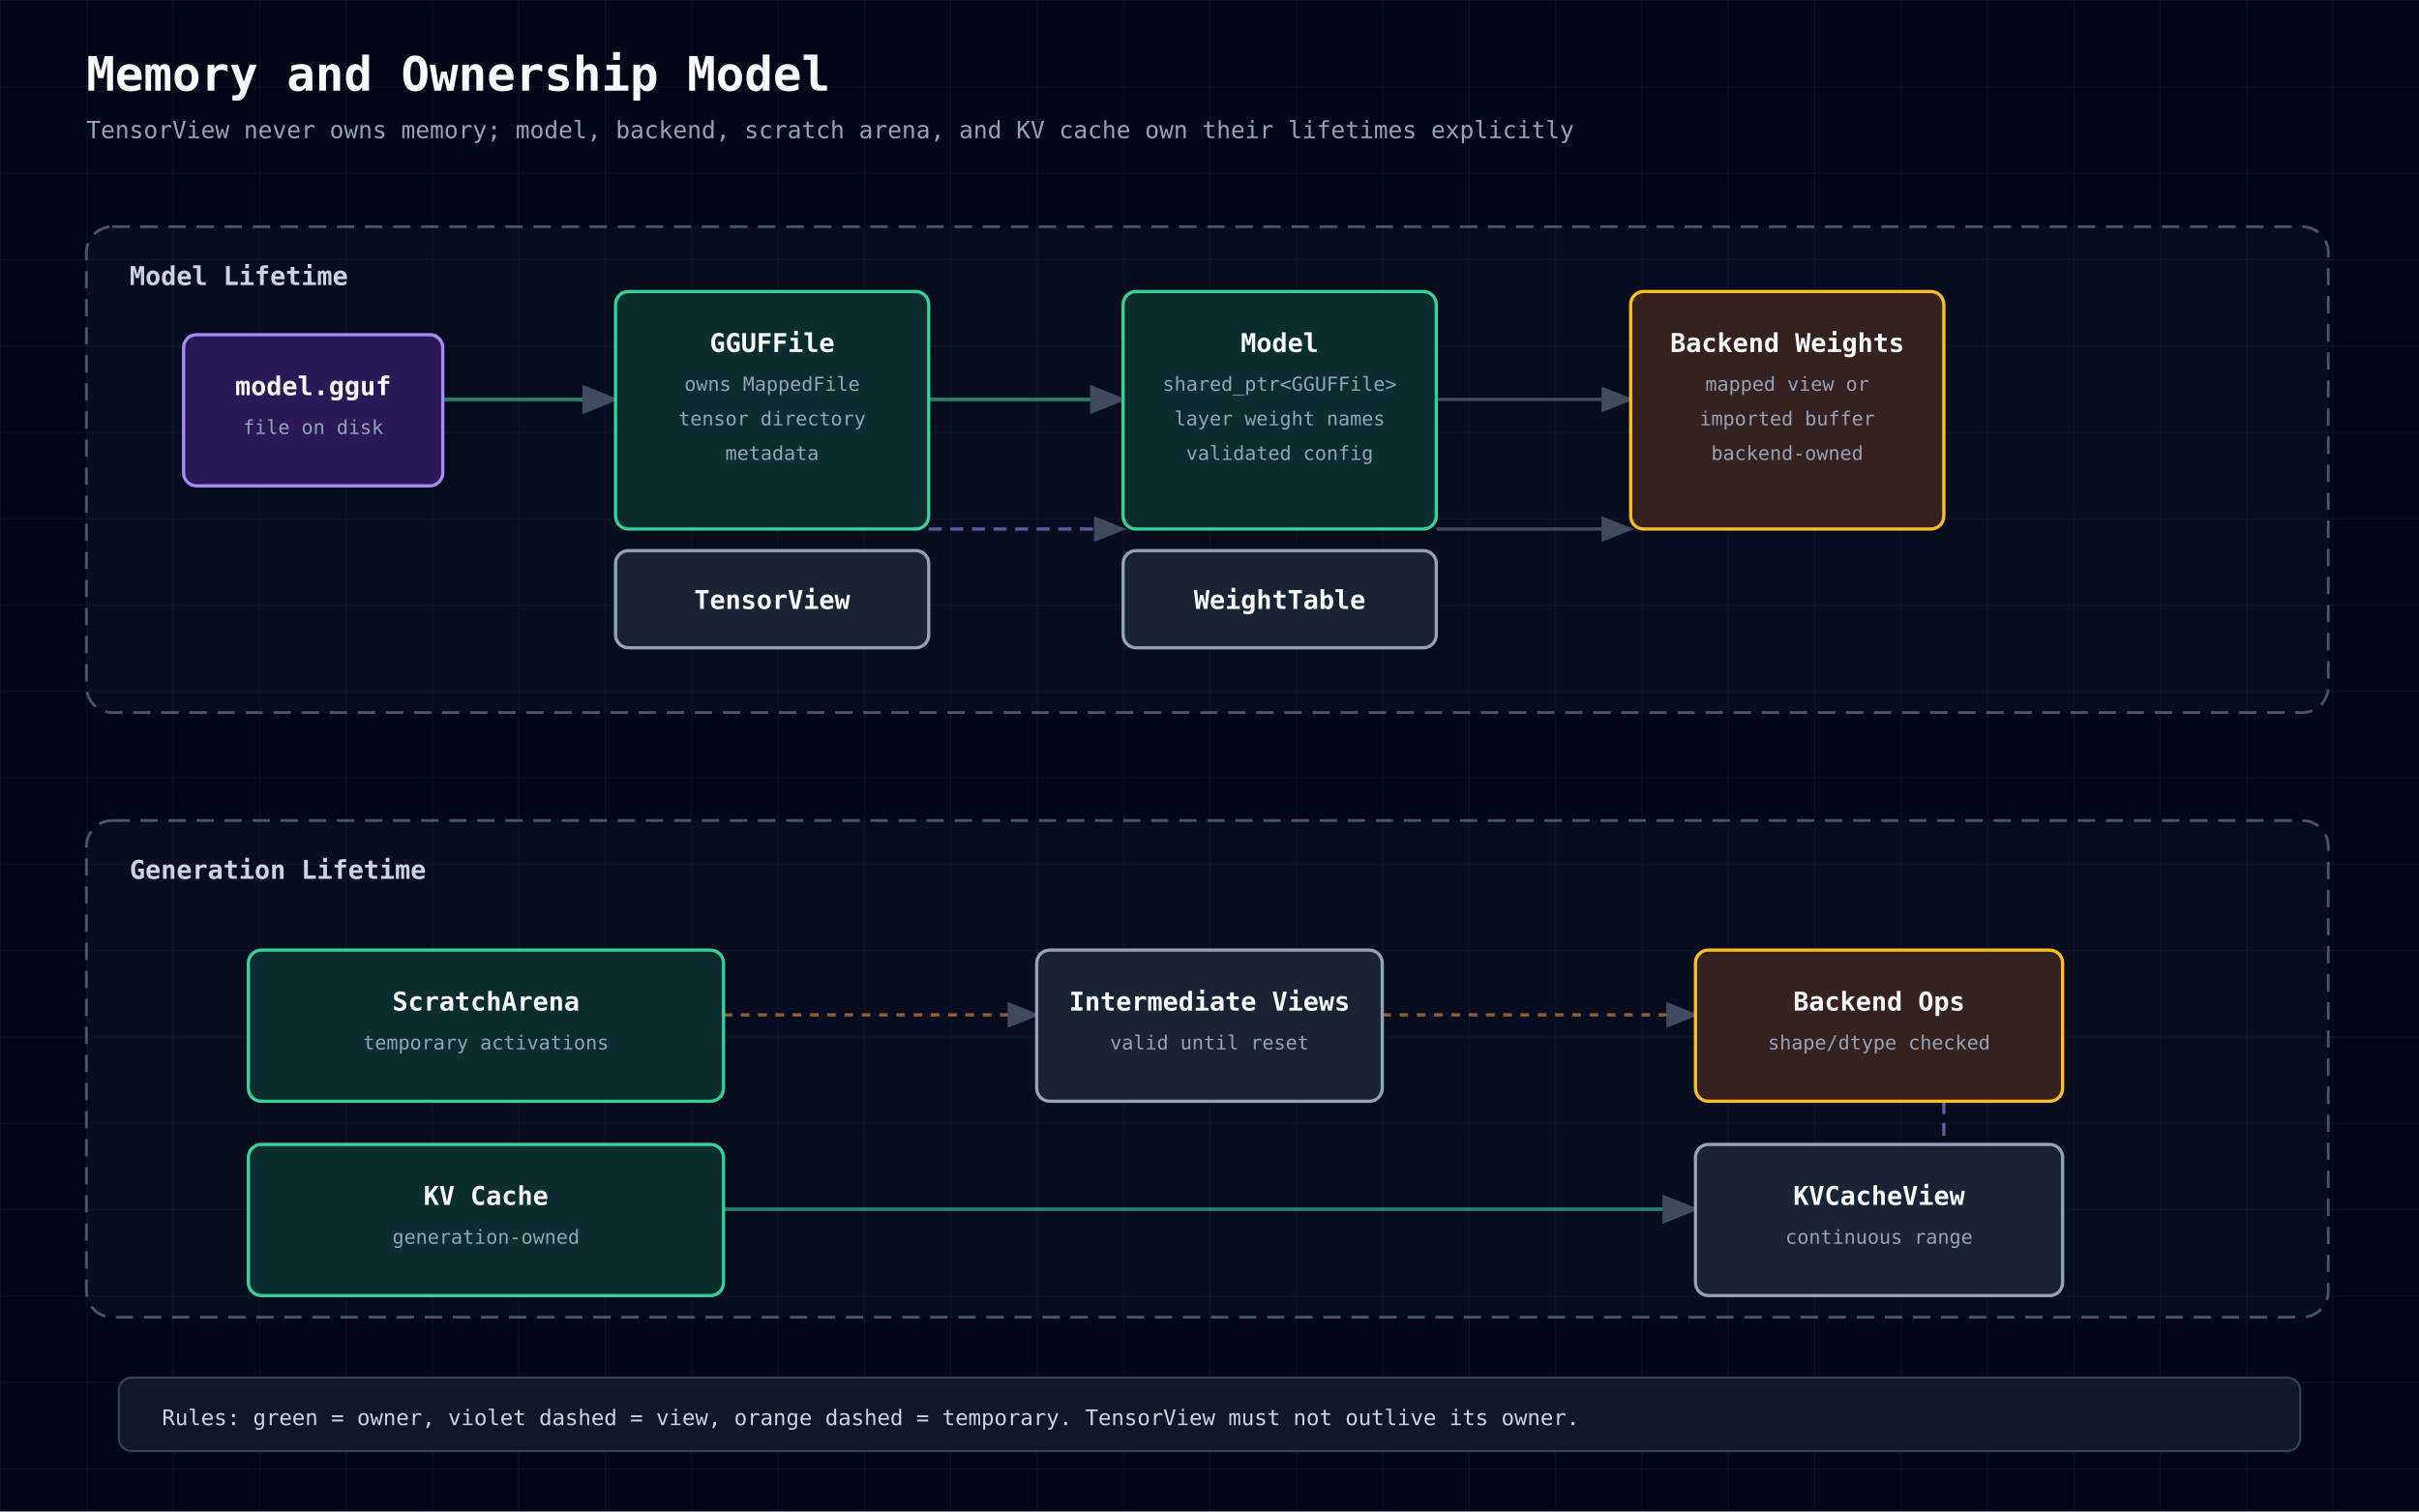
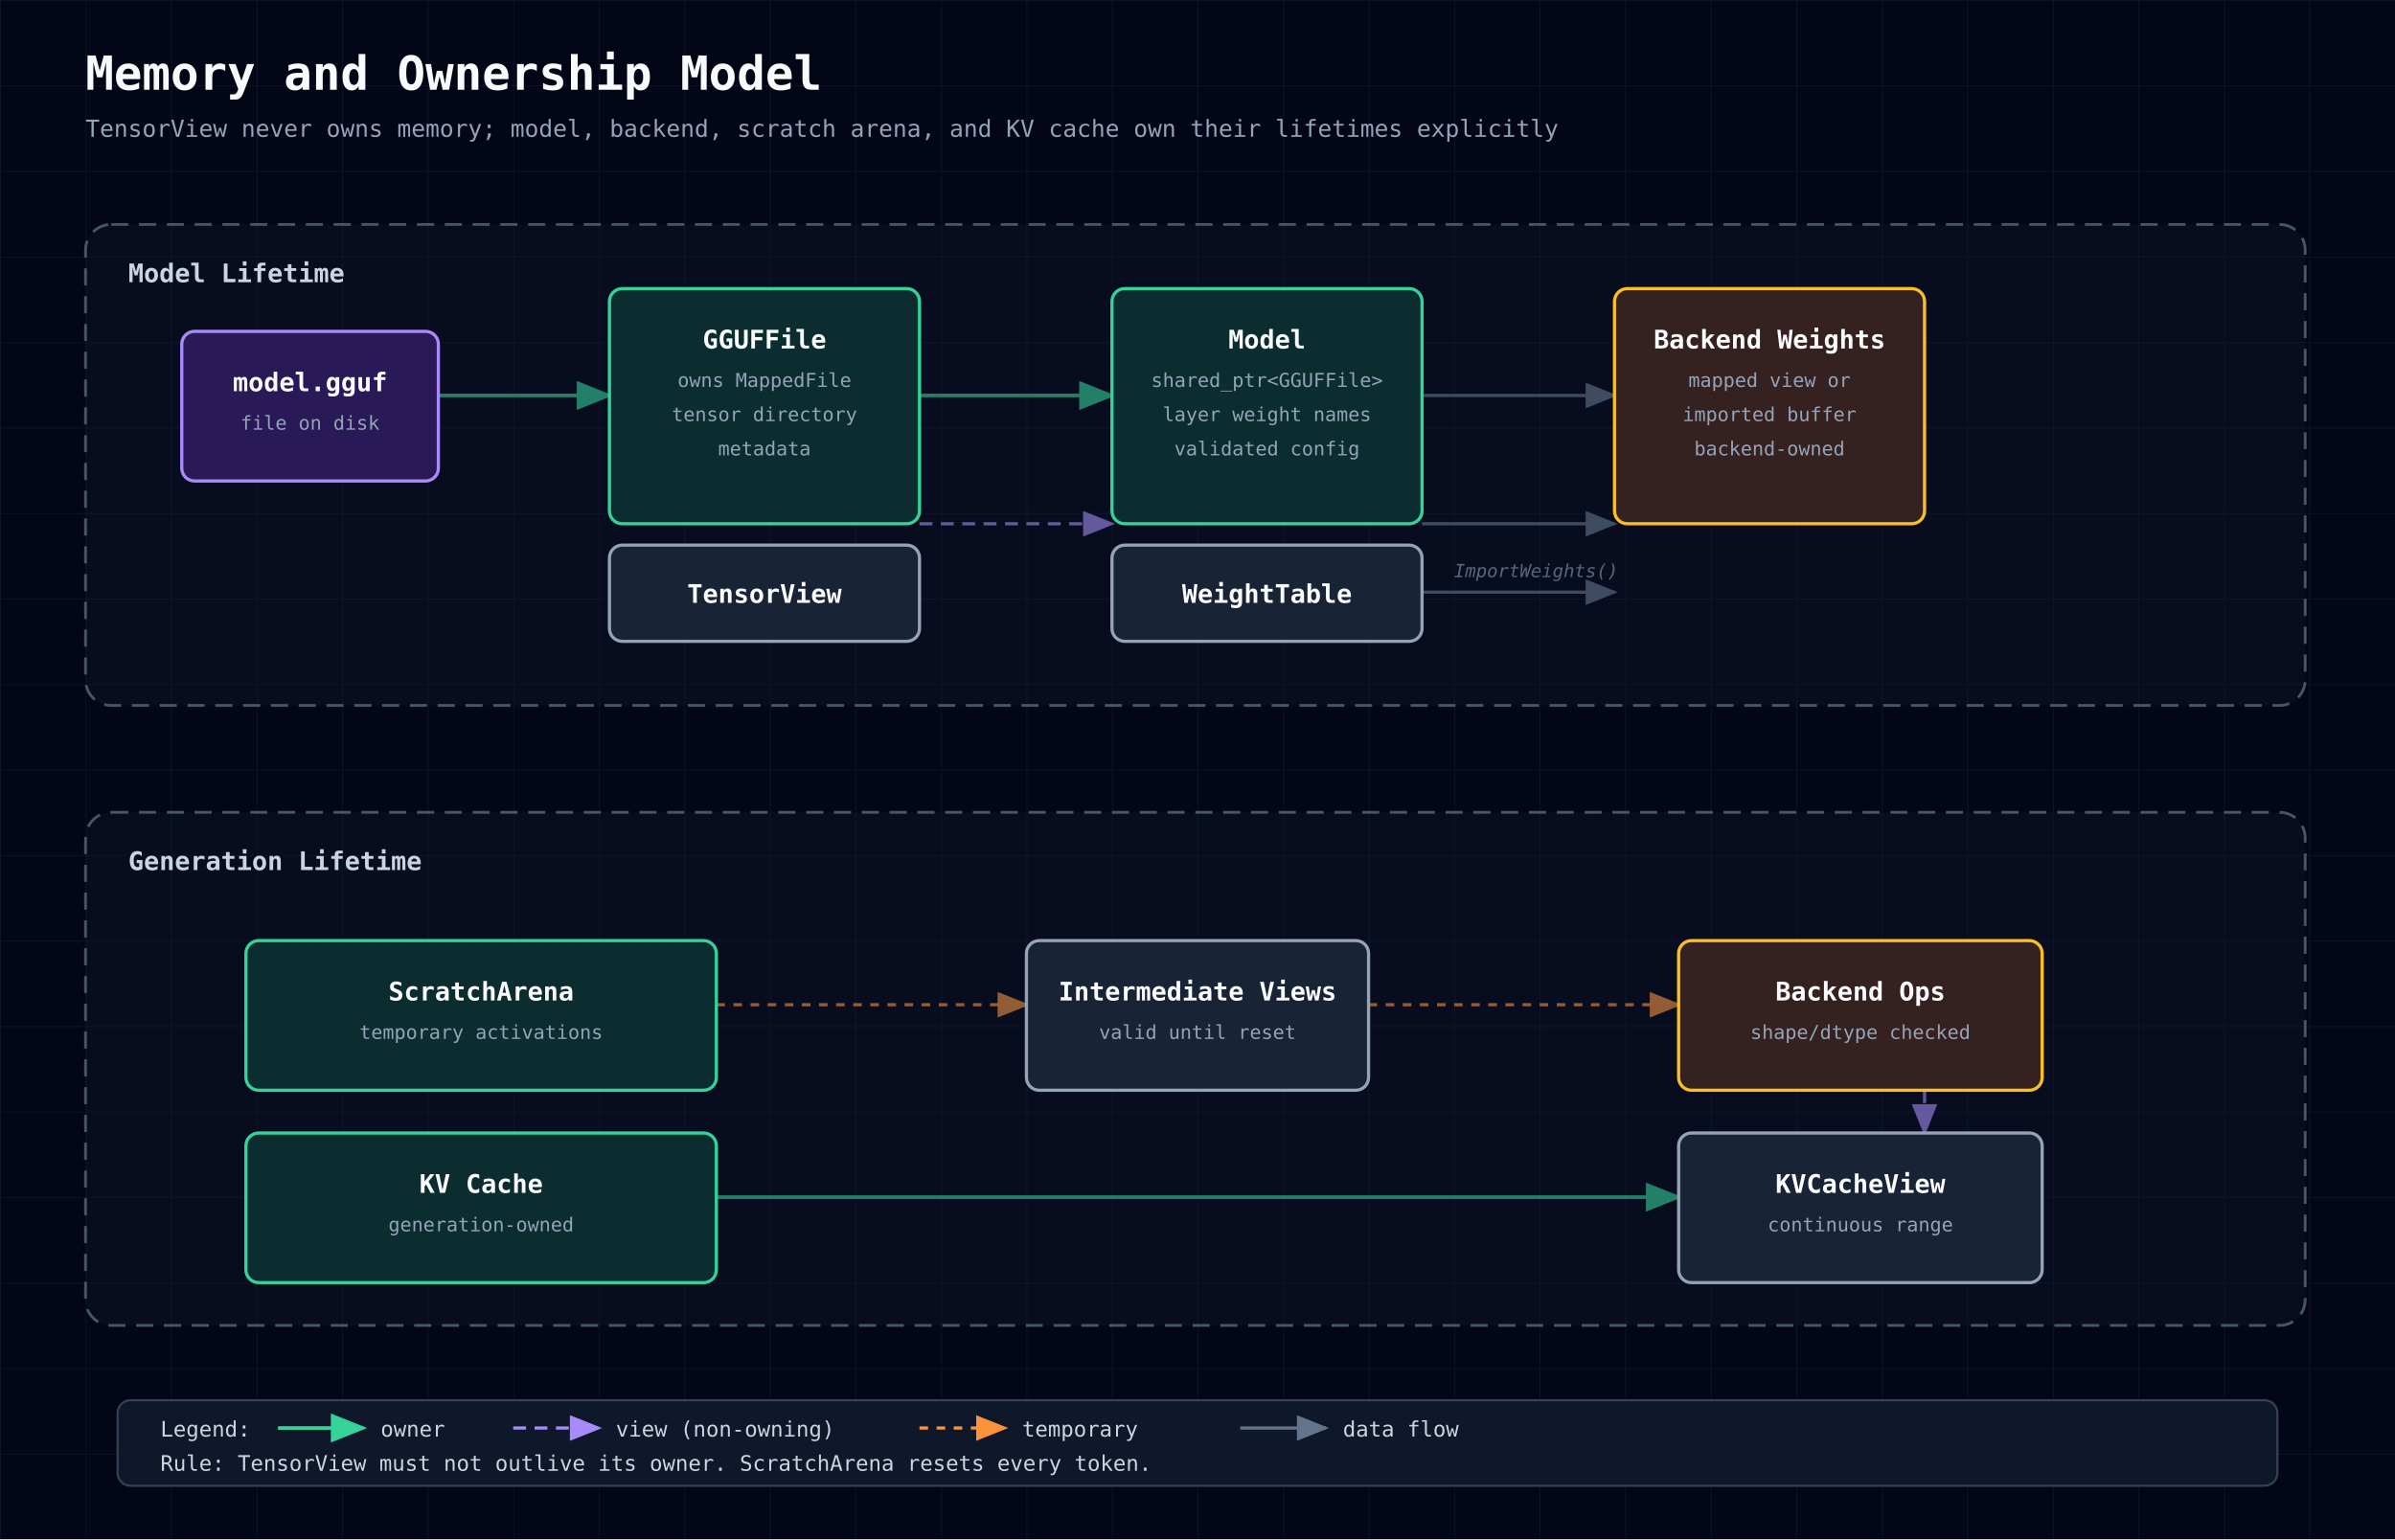
- <svg xmlns="http://www.w3.org/2000/svg" width="1120" height="700" viewBox="0 0 1120 700" role="img" aria-labelledby="title desc">
+ <svg xmlns="http://www.w3.org/2000/svg" width="1120" height="720" viewBox="0 0 1120 720" role="img" aria-labelledby="title desc">
  <defs>
    <pattern id="grid" width="40" height="40" patternUnits="userSpaceOnUse">
      <path d="M 40 0 L 0 0 0 40" fill="none" stroke="#1e293b" stroke-width="0.5" />
    </pattern>
    <marker id="arrow" markerWidth="10" markerHeight="8" refX="9" refY="4" orient="auto">
      <path d="M0,0 L10,4 L0,8 Z" fill="#64748b" />
+     </marker>
+     <marker id="arrow-own" markerWidth="10" markerHeight="8" refX="9" refY="4" orient="auto">
+       <path d="M0,0 L10,4 L0,8 Z" fill="#34d399" />
+     </marker>
+     <marker id="arrow-view" markerWidth="10" markerHeight="8" refX="9" refY="4" orient="auto">
+       <path d="M0,0 L10,4 L0,8 Z" fill="#a78bfa" />
+     </marker>
+     <marker id="arrow-temp" markerWidth="10" markerHeight="8" refX="9" refY="4" orient="auto">
+       <path d="M0,0 L10,4 L0,8 Z" fill="#fb923c" />
    </marker>
    <style>
      text { font-family: "JetBrains Mono", "SFMono-Regular", Menlo, Consolas, monospace; }
      .bg { fill: #020617; }
      .title { fill: #f8fafc; font-size: 22px; font-weight: 700; }
      .subtitle { fill: #94a3b8; font-size: 11px; }
      .boundary { fill: rgba(15, 23, 42, 0.44); stroke: #475569; stroke-width: 1.3; stroke-dasharray: 8 5; }
      .boundary-title { fill: #cbd5e1; font-size: 12px; font-weight: 700; }
      .node-title { fill: #f8fafc; font-size: 12px; font-weight: 700; }
      .node-sub { fill: #94a3b8; font-size: 9px; }
      .note { fill: #cbd5e1; font-size: 10px; }
+       .edge-label { fill: #94a3b8; font-size: 8.5px; font-style: italic; }
      .line { fill: none; stroke: #64748b; stroke-width: 1.5; marker-end: url(#arrow); }
-       .own { fill: none; stroke: #34d399; stroke-width: 1.7; marker-end: url(#arrow); }
-       .view { fill: none; stroke: #a78bfa; stroke-width: 1.5; stroke-dasharray: 6 4; marker-end: url(#arrow); }
-       .temp { fill: none; stroke: #fb923c; stroke-width: 1.5; stroke-dasharray: 4 4; marker-end: url(#arrow); }
+       .own { fill: none; stroke: #34d399; stroke-width: 1.7; marker-end: url(#arrow-own); }
+       .view { fill: none; stroke: #a78bfa; stroke-width: 1.5; stroke-dasharray: 6 4; marker-end: url(#arrow-view); }
+       .temp { fill: none; stroke: #fb923c; stroke-width: 1.5; stroke-dasharray: 4 4; marker-end: url(#arrow-temp); }
      .file { fill: rgba(76, 29, 149, 0.42); stroke: #a78bfa; stroke-width: 1.5; }
      .owner { fill: rgba(6, 78, 59, 0.42); stroke: #34d399; stroke-width: 1.5; }
      .viewbox { fill: rgba(30, 41, 59, 0.72); stroke: #94a3b8; stroke-width: 1.5; }
      .backend { fill: rgba(120, 53, 15, 0.36); stroke: #fbbf24; stroke-width: 1.5; }
      .mask { fill: #0f172a; }
    </style>
  </defs>
-   <rect class="bg" x="0" y="0" width="1120" height="700" />
-   <rect x="0" y="0" width="1120" height="700" fill="url(#grid)" opacity="0.65" />
+   <rect class="bg" x="0" y="0" width="1120" height="720" />
+   <rect x="0" y="0" width="1120" height="720" fill="url(#grid)" opacity="0.65" />
  <text class="title" x="40" y="42">Memory and Ownership Model</text>
  <text class="subtitle" x="40" y="64">TensorView never owns memory; model, backend, scratch arena, and KV cache own their lifetimes explicitly</text>
  <path class="own" d="M205 185 H285" />
  <path class="own" d="M430 185 H520" />
  <path class="view" d="M430 245 H520" />
  <path class="line" d="M665 185 H755" />
  <path class="line" d="M665 245 H755" />
+   <path class="line" d="M665 277 H755" />
+   <text class="edge-label" x="680" y="270">ImportWeights()</text>
  <path class="temp" d="M335 470 H480" />
  <path class="temp" d="M640 470 H785" />
  <path class="own" d="M335 560 H785" />
-   <path class="view" d="M900 470 V560" />
+   <path class="view" d="M900 470 V530" />
  <rect class="boundary" x="40" y="105" width="1038" height="225" rx="12" />
  <text class="boundary-title" x="60" y="132">Model Lifetime</text>
-   <rect class="boundary" x="40" y="380" width="1038" height="230" rx="12" />
+   <rect class="boundary" x="40" y="380" width="1038" height="240" rx="12" />
  <text class="boundary-title" x="60" y="407">Generation Lifetime</text>
  <rect class="mask" x="85" y="155" width="120" height="70" rx="6" />
  <rect class="file" x="85" y="155" width="120" height="70" rx="6" />
  <text class="node-title" x="145" y="183" text-anchor="middle">model.gguf</text>
  <text class="node-sub" x="145" y="201" text-anchor="middle">file on disk</text>
  <rect class="mask" x="285" y="135" width="145" height="110" rx="6" />
  <rect class="owner" x="285" y="135" width="145" height="110" rx="6" />
  <text class="node-title" x="357.5" y="163" text-anchor="middle">GGUFFile</text>
  <text class="node-sub" x="357.5" y="181" text-anchor="middle">owns MappedFile</text>
  <text class="node-sub" x="357.5" y="197" text-anchor="middle">tensor directory</text>
  <text class="node-sub" x="357.5" y="213" text-anchor="middle">metadata</text>
  <rect class="mask" x="520" y="135" width="145" height="110" rx="6" />
  <rect class="owner" x="520" y="135" width="145" height="110" rx="6" />
  <text class="node-title" x="592.5" y="163" text-anchor="middle">Model</text>
  <text class="node-sub" x="592.5" y="181" text-anchor="middle">shared_ptr&lt;GGUFFile&gt;</text>
  <text class="node-sub" x="592.5" y="197" text-anchor="middle">layer weight names</text>
  <text class="node-sub" x="592.5" y="213" text-anchor="middle">validated config</text>
  <rect class="mask" x="755" y="135" width="145" height="110" rx="6" />
  <rect class="backend" x="755" y="135" width="145" height="110" rx="6" />
  <text class="node-title" x="827.5" y="163" text-anchor="middle">Backend Weights</text>
  <text class="node-sub" x="827.5" y="181" text-anchor="middle">mapped view or</text>
  <text class="node-sub" x="827.5" y="197" text-anchor="middle">imported buffer</text>
  <text class="node-sub" x="827.5" y="213" text-anchor="middle">backend-owned</text>
  <rect class="mask" x="285" y="255" width="145" height="45" rx="6" />
  <rect class="viewbox" x="285" y="255" width="145" height="45" rx="6" />
  <text class="node-title" x="357.5" y="282" text-anchor="middle">TensorView</text>
  <rect class="mask" x="520" y="255" width="145" height="45" rx="6" />
  <rect class="viewbox" x="520" y="255" width="145" height="45" rx="6" />
  <text class="node-title" x="592.5" y="282" text-anchor="middle">WeightTable</text>
  <rect class="mask" x="115" y="440" width="220" height="70" rx="6" />
  <rect class="owner" x="115" y="440" width="220" height="70" rx="6" />
  <text class="node-title" x="225" y="468" text-anchor="middle">ScratchArena</text>
  <text class="node-sub" x="225" y="486" text-anchor="middle">temporary activations</text>
  <rect class="mask" x="480" y="440" width="160" height="70" rx="6" />
  <rect class="viewbox" x="480" y="440" width="160" height="70" rx="6" />
  <text class="node-title" x="560" y="468" text-anchor="middle">Intermediate Views</text>
  <text class="node-sub" x="560" y="486" text-anchor="middle">valid until reset</text>
  <rect class="mask" x="785" y="440" width="170" height="70" rx="6" />
  <rect class="backend" x="785" y="440" width="170" height="70" rx="6" />
  <text class="node-title" x="870" y="468" text-anchor="middle">Backend Ops</text>
  <text class="node-sub" x="870" y="486" text-anchor="middle">shape/dtype checked</text>
  <rect class="mask" x="115" y="530" width="220" height="70" rx="6" />
  <rect class="owner" x="115" y="530" width="220" height="70" rx="6" />
  <text class="node-title" x="225" y="558" text-anchor="middle">KV Cache</text>
  <text class="node-sub" x="225" y="576" text-anchor="middle">generation-owned</text>
  <rect class="mask" x="785" y="530" width="170" height="70" rx="6" />
  <rect class="viewbox" x="785" y="530" width="170" height="70" rx="6" />
  <text class="node-title" x="870" y="558" text-anchor="middle">KVCacheView</text>
  <text class="node-sub" x="870" y="576" text-anchor="middle">continuous range</text>
-   <rect x="55" y="638" width="1010" height="34" rx="6" fill="#0f172a" stroke="#334155" stroke-width="1" />
-   <text class="note" x="75" y="660">Rules: green = owner, violet dashed = view, orange dashed = temporary. TensorView must not outlive its owner.</text>
+   <rect x="55" y="655" width="1010" height="40" rx="6" fill="#0f172a" stroke="#334155" stroke-width="1" />
+   <text class="note" x="75" y="672">Legend:</text>
+   <line x1="130" y1="668" x2="170" y2="668" stroke="#34d399" stroke-width="1.7" marker-end="url(#arrow-own)" />
+   <text class="note" x="178" y="672">owner</text>
+   <line x1="240" y1="668" x2="280" y2="668" stroke="#a78bfa" stroke-width="1.5" stroke-dasharray="6 4" marker-end="url(#arrow-view)" />
+   <text class="note" x="288" y="672">view (non-owning)</text>
+   <line x1="430" y1="668" x2="470" y2="668" stroke="#fb923c" stroke-width="1.5" stroke-dasharray="4 4" marker-end="url(#arrow-temp)" />
+   <text class="note" x="478" y="672">temporary</text>
+   <line x1="580" y1="668" x2="620" y2="668" stroke="#64748b" stroke-width="1.5" marker-end="url(#arrow)" />
+   <text class="note" x="628" y="672">data flow</text>
+   <text class="note" x="75" y="688">Rule: TensorView must not outlive its owner. ScratchArena resets every token.</text>
</svg>
